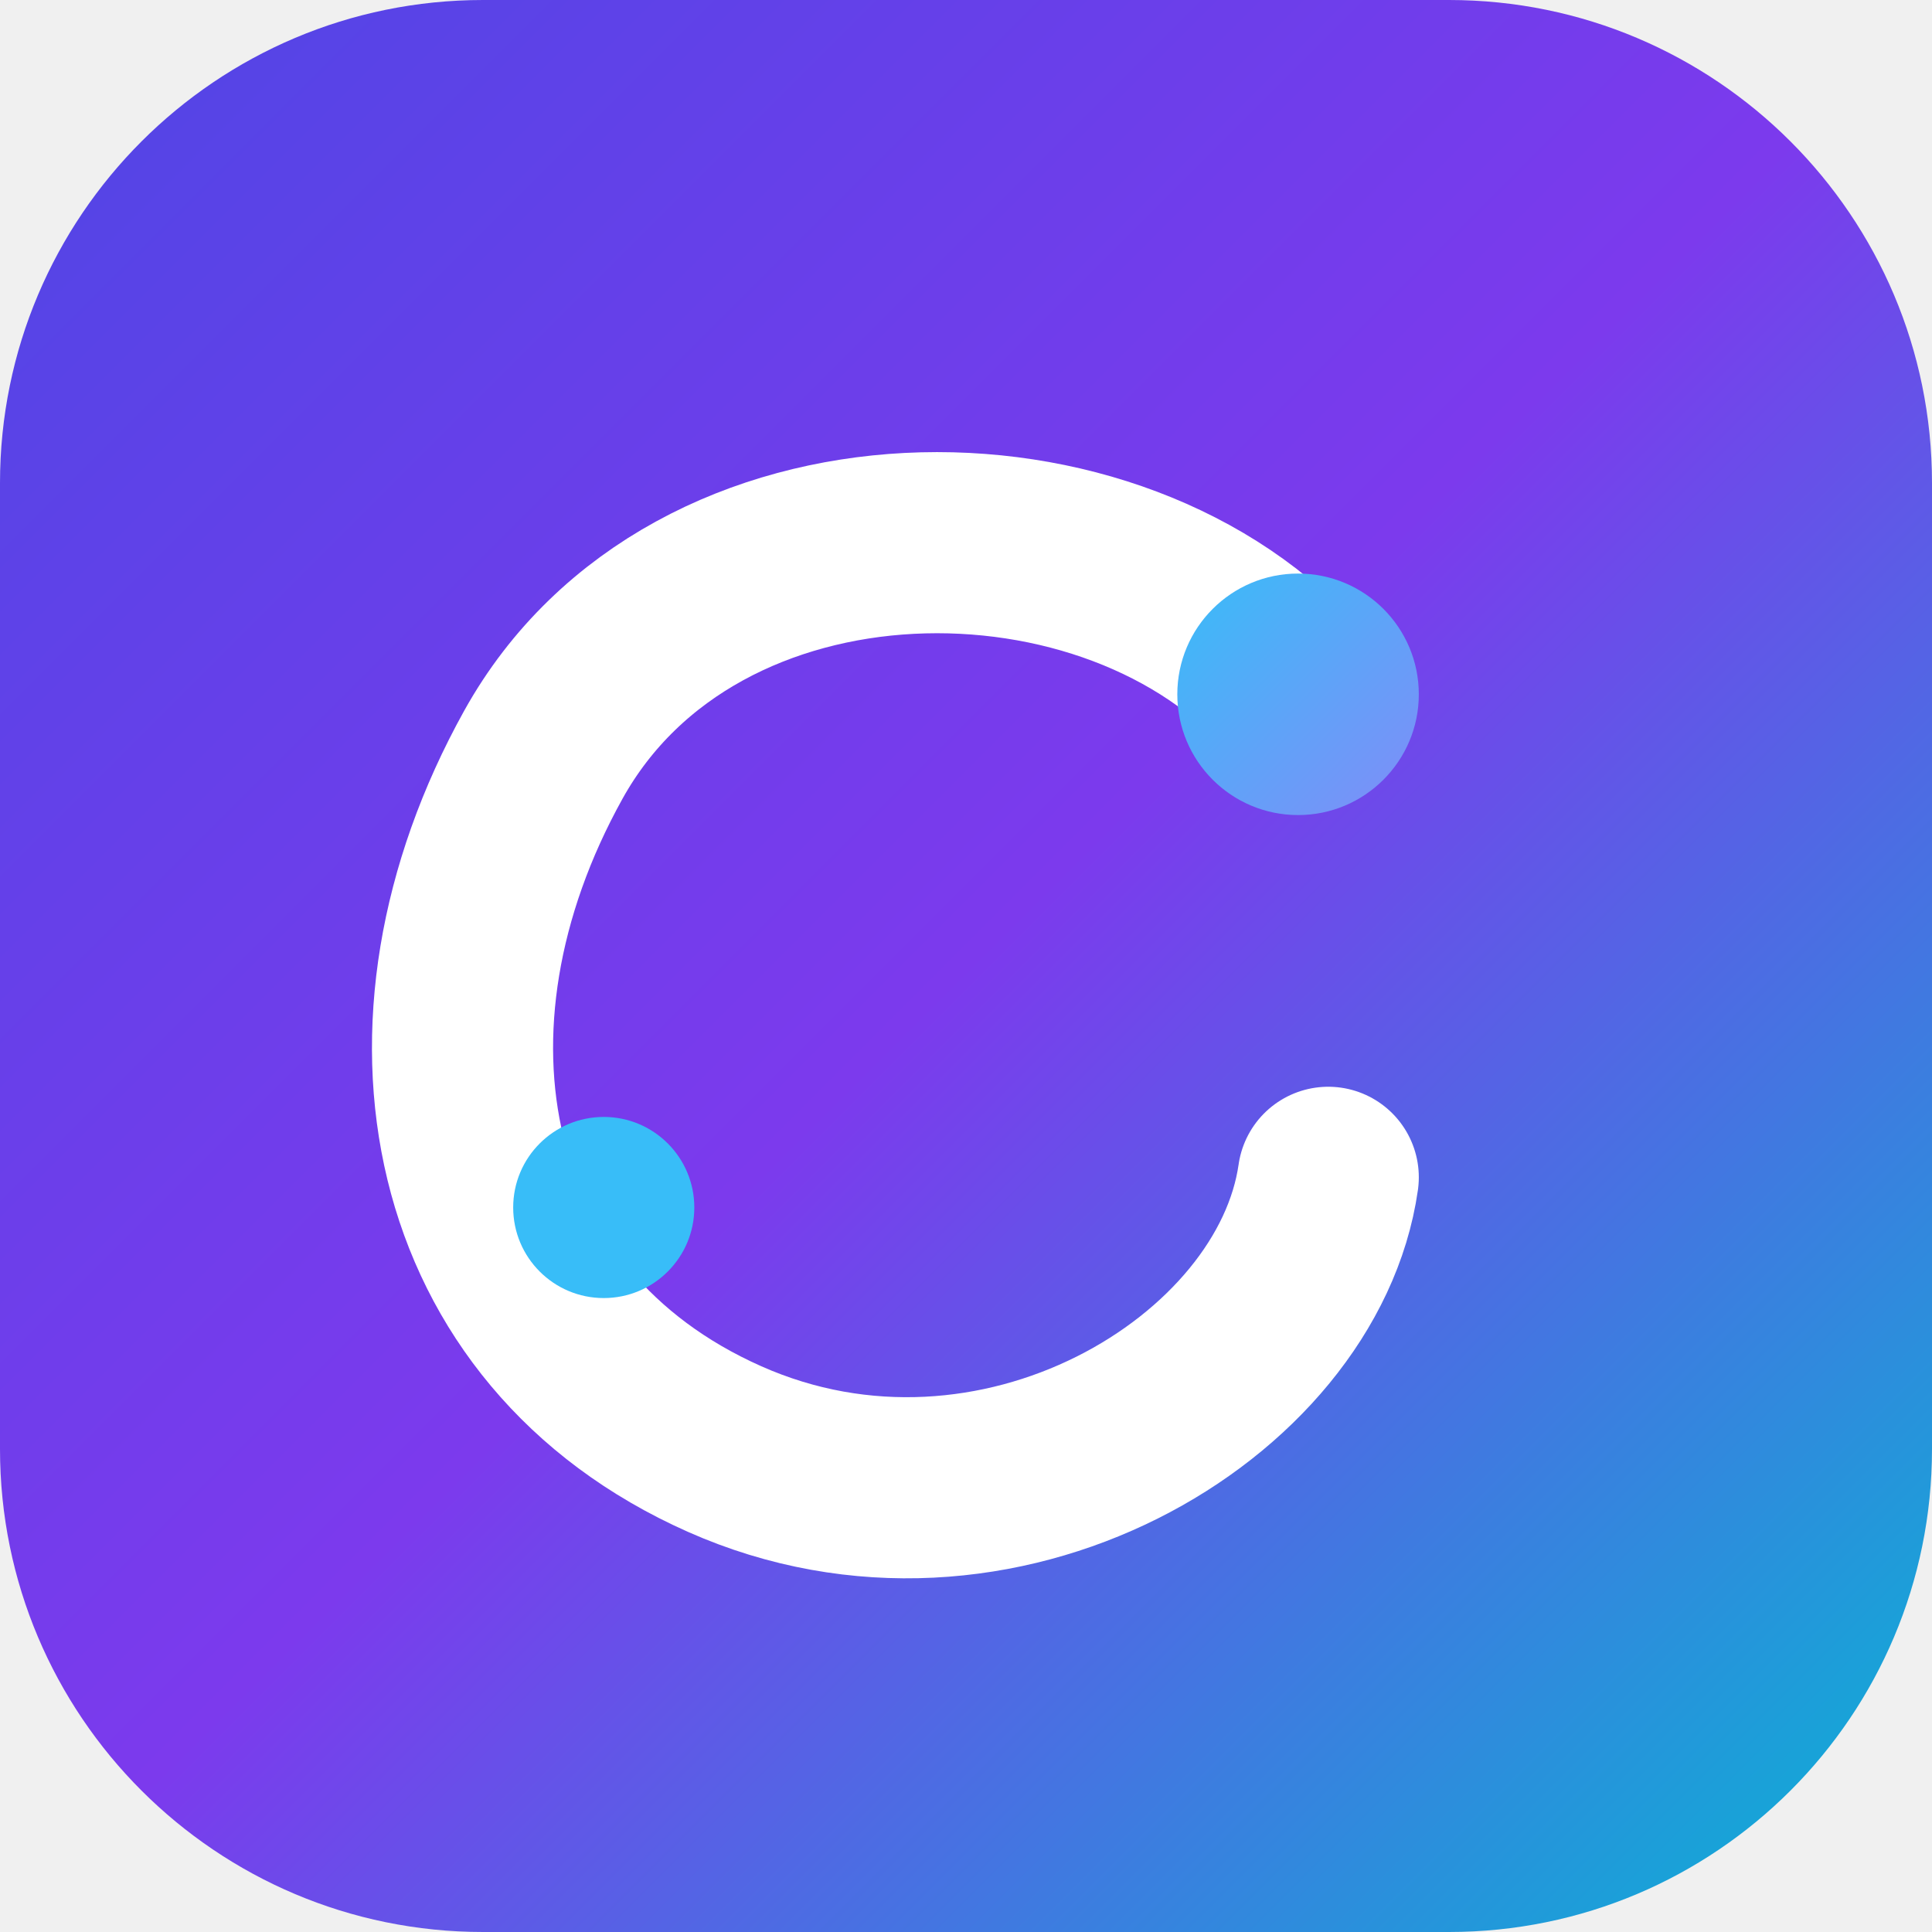
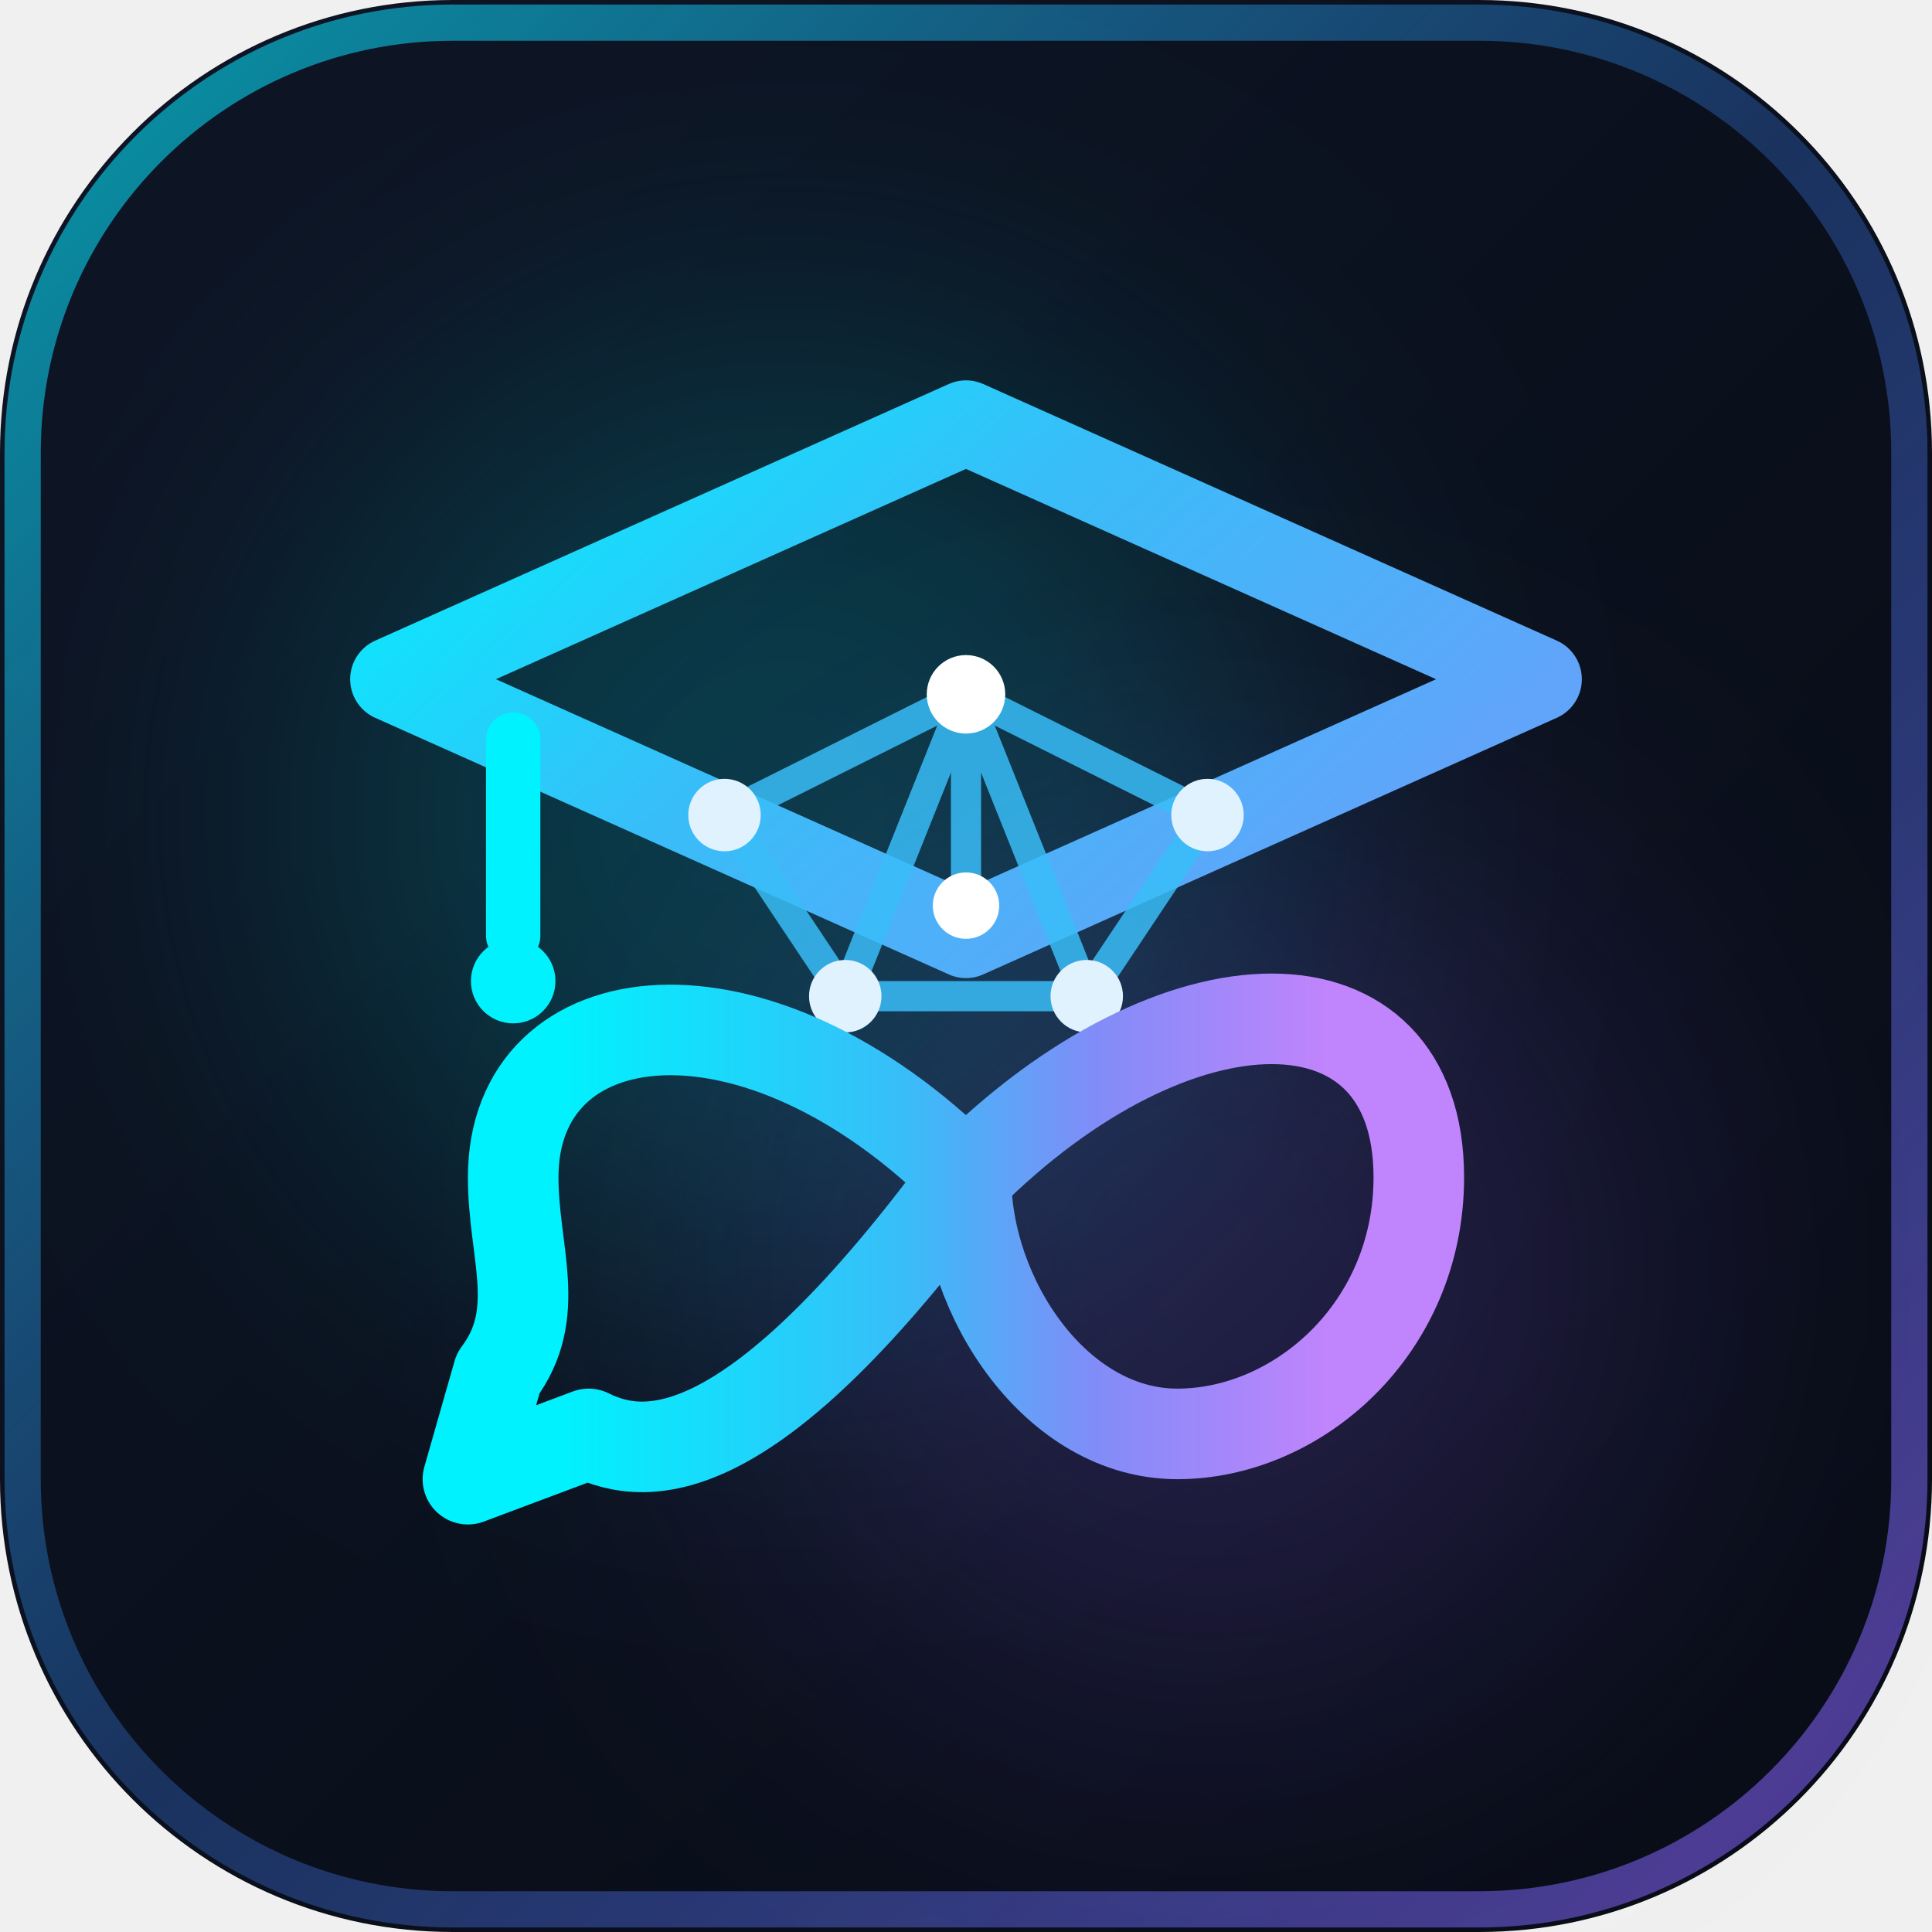
<svg xmlns="http://www.w3.org/2000/svg" viewBox="0 0 64 64" width="64" height="64">
  <defs>
-     <linearGradient id="conveeGrad" x1="0%" y1="0%" x2="100%" y2="100%">
-       <stop offset="0%" stop-color="#4F46E5" />
-       <stop offset="50%" stop-color="#7C3AED" />
-       <stop offset="100%" stop-color="#06B6D4" />
+     <linearGradient id="bgGrad" x1="0%" y1="0%" x2="100%" y2="100%">
+       <stop offset="0%" stop-color="#0E1526" />
+       <stop offset="100%" stop-color="#070B14" />
    </linearGradient>
-     <linearGradient id="sparkGrad" x1="0%" y1="0%" x2="100%" y2="100%">
-       <stop offset="0%" stop-color="#38BDF8" />
-       <stop offset="100%" stop-color="#818CF8" />
+     <linearGradient id="borderGrad" x1="0%" y1="0%" x2="100%" y2="100%">
+       <stop offset="0%" stop-color="#00F2FE" stop-opacity="0.6" />
+       <stop offset="50%" stop-color="#3B82F6" stop-opacity="0.3" />
+       <stop offset="100%" stop-color="#8B5CF6" stop-opacity="0.6" />
+     </linearGradient>
+     <linearGradient id="capGrad" x1="0%" y1="0%" x2="100%" y2="50%">
+       <stop offset="0%" stop-color="#00F2FE" />
+       <stop offset="50%" stop-color="#38BDF8" />
+       <stop offset="100%" stop-color="#60A5FA" />
+     </linearGradient>
+     <linearGradient id="infinityGrad" x1="10%" y1="80%" x2="90%" y2="80%">
+       <stop offset="0%" stop-color="#00F2FE" />
+       <stop offset="45%" stop-color="#38BDF8" />
+       <stop offset="70%" stop-color="#818CF8" />
+       <stop offset="100%" stop-color="#C084FC" />
    </linearGradient>
  </defs>
-   <rect width="64" height="64" rx="16" fill="url(#conveeGrad)" />
-   <path d="M 43 23 C 37 16, 23 16, 18 25 C 13 34, 15 44, 24 48 C 33 52, 43 46, 44 39" fill="none" stroke="#FFFFFF" stroke-width="6" stroke-linecap="round" />
-   <circle cx="43" cy="23" r="4" fill="url(#sparkGrad)" />
-   <circle cx="20" cy="40" r="3" fill="#38BDF8" />
+   <rect width="64" height="64" rx="15" fill="url(#bgGrad)" />
+   <rect x="0.75" y="0.75" width="62.5" height="62.5" rx="14.25" fill="none" stroke="url(#borderGrad)" stroke-width="1.2" />
+   <circle cx="26" cy="27" r="16" fill="#00F2FE" opacity="0.18" filter="blur(6px)" />
+   <circle cx="40" cy="42" r="15" fill="#8B5CF6" opacity="0.18" filter="blur(6px)" />
+   <path d="M 32 14 L 51 22.5 L 32 31 L 13 22.5 Z" fill="none" stroke="url(#capGrad)" stroke-width="2.8" stroke-linejoin="round" stroke-linecap="round" />
+   <path d="M 17 24.5 L 17 31" fill="none" stroke="#00F2FE" stroke-width="1.8" stroke-linecap="round" />
+   <circle cx="17" cy="32.5" r="1.4" fill="#00F2FE" />
+   <g stroke="#38BDF8" stroke-width="1" opacity="0.85" stroke-linecap="round" stroke-linejoin="round">
+     <line x1="24" y1="27" x2="32" y2="23" />
+     <line x1="32" y1="23" x2="40" y2="27" />
+     <line x1="24" y1="27" x2="28" y2="33" />
+     <line x1="32" y1="23" x2="28" y2="33" />
+     <line x1="32" y1="23" x2="36" y2="33" />
+     <line x1="40" y1="27" x2="36" y2="33" />
+     <line x1="28" y1="33" x2="36" y2="33" />
+     <line x1="32" y1="23" x2="32" y2="30" />
+   </g>
+   <circle cx="32" cy="23" r="1.3" fill="#FFFFFF" />
+   <circle cx="24" cy="27" r="1.2" fill="#E0F2FE" />
+   <circle cx="40" cy="27" r="1.2" fill="#E0F2FE" />
+   <circle cx="28" cy="33" r="1.2" fill="#E0F2FE" />
+   <circle cx="36" cy="33" r="1.2" fill="#E0F2FE" />
+   <circle cx="32" cy="30" r="1.1" fill="#FFFFFF" />
+   <path d="M 32 39            C 25 32, 17 33, 17 39            C 17 41.5, 18 43.5, 16.5 45.5            L 15.5 49            L 19.5 47.5            C 21.5 48.5, 25 48.5, 32 39            C 39 32, 47 32, 47 39            C 47 44, 43 47.5, 39 47.5            C 35 47.5, 32 43, 32 39 Z" fill="none" stroke="url(#infinityGrad)" stroke-width="3" stroke-linecap="round" stroke-linejoin="round" />
</svg>
